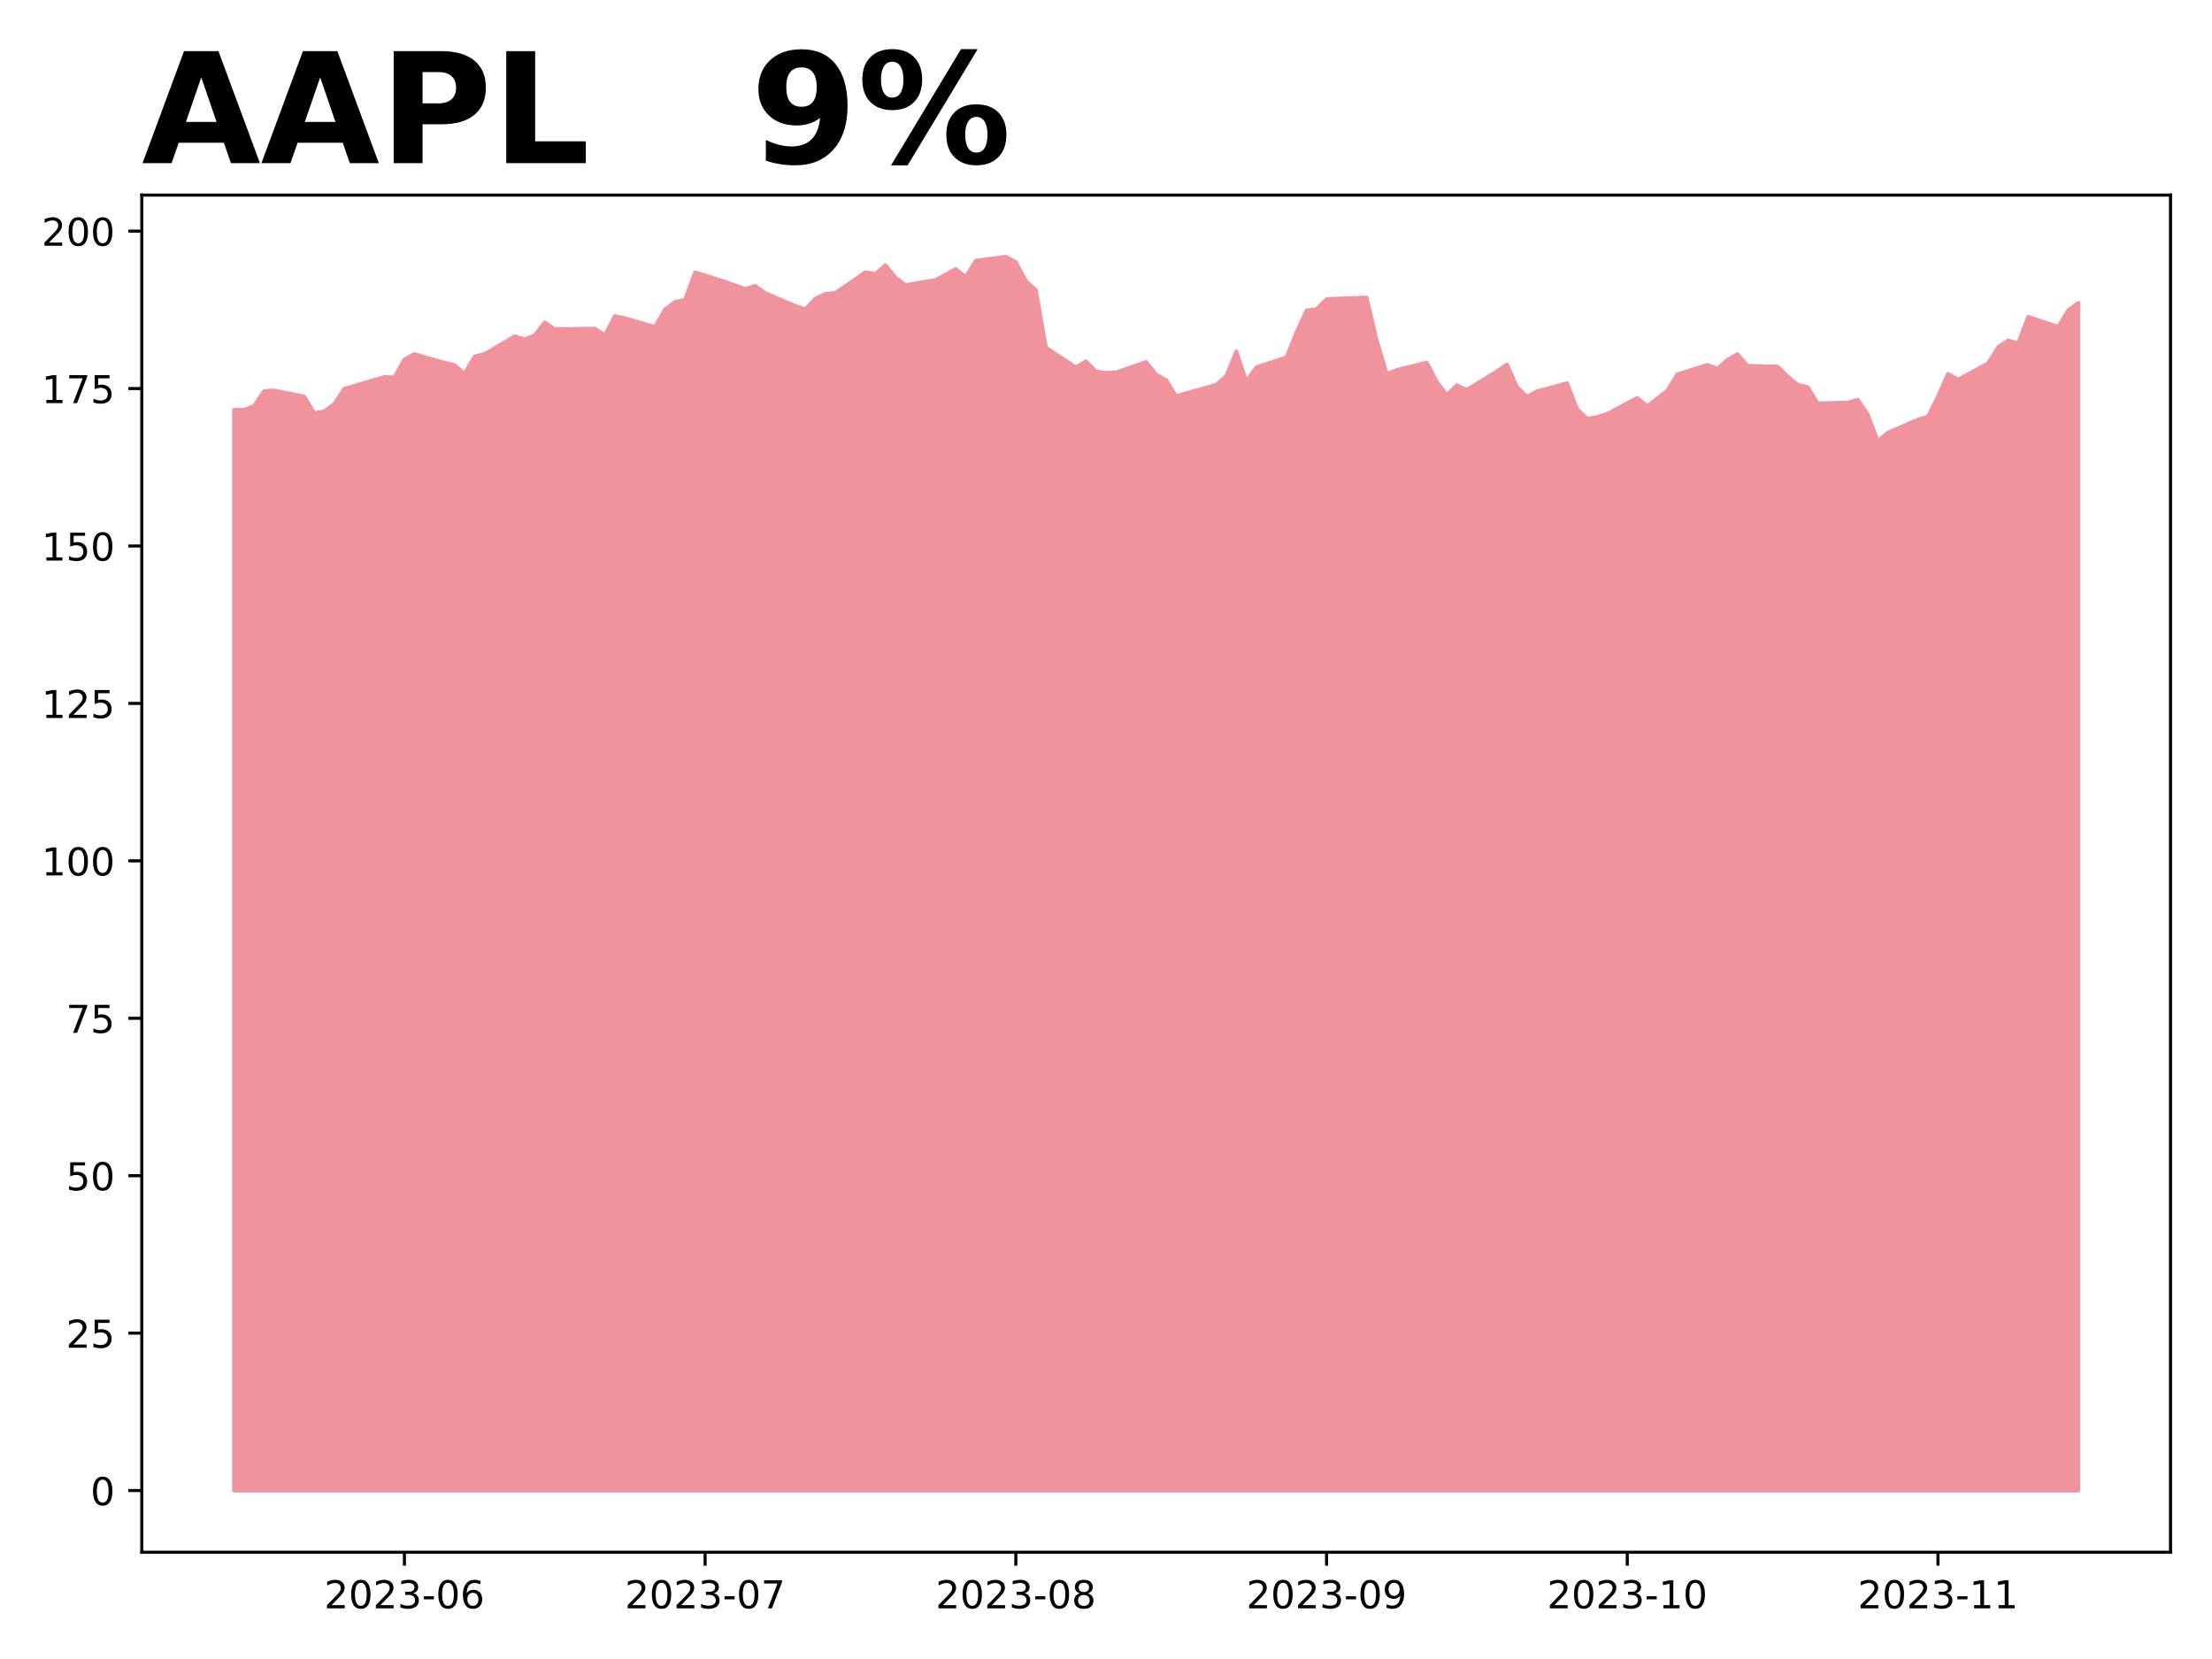
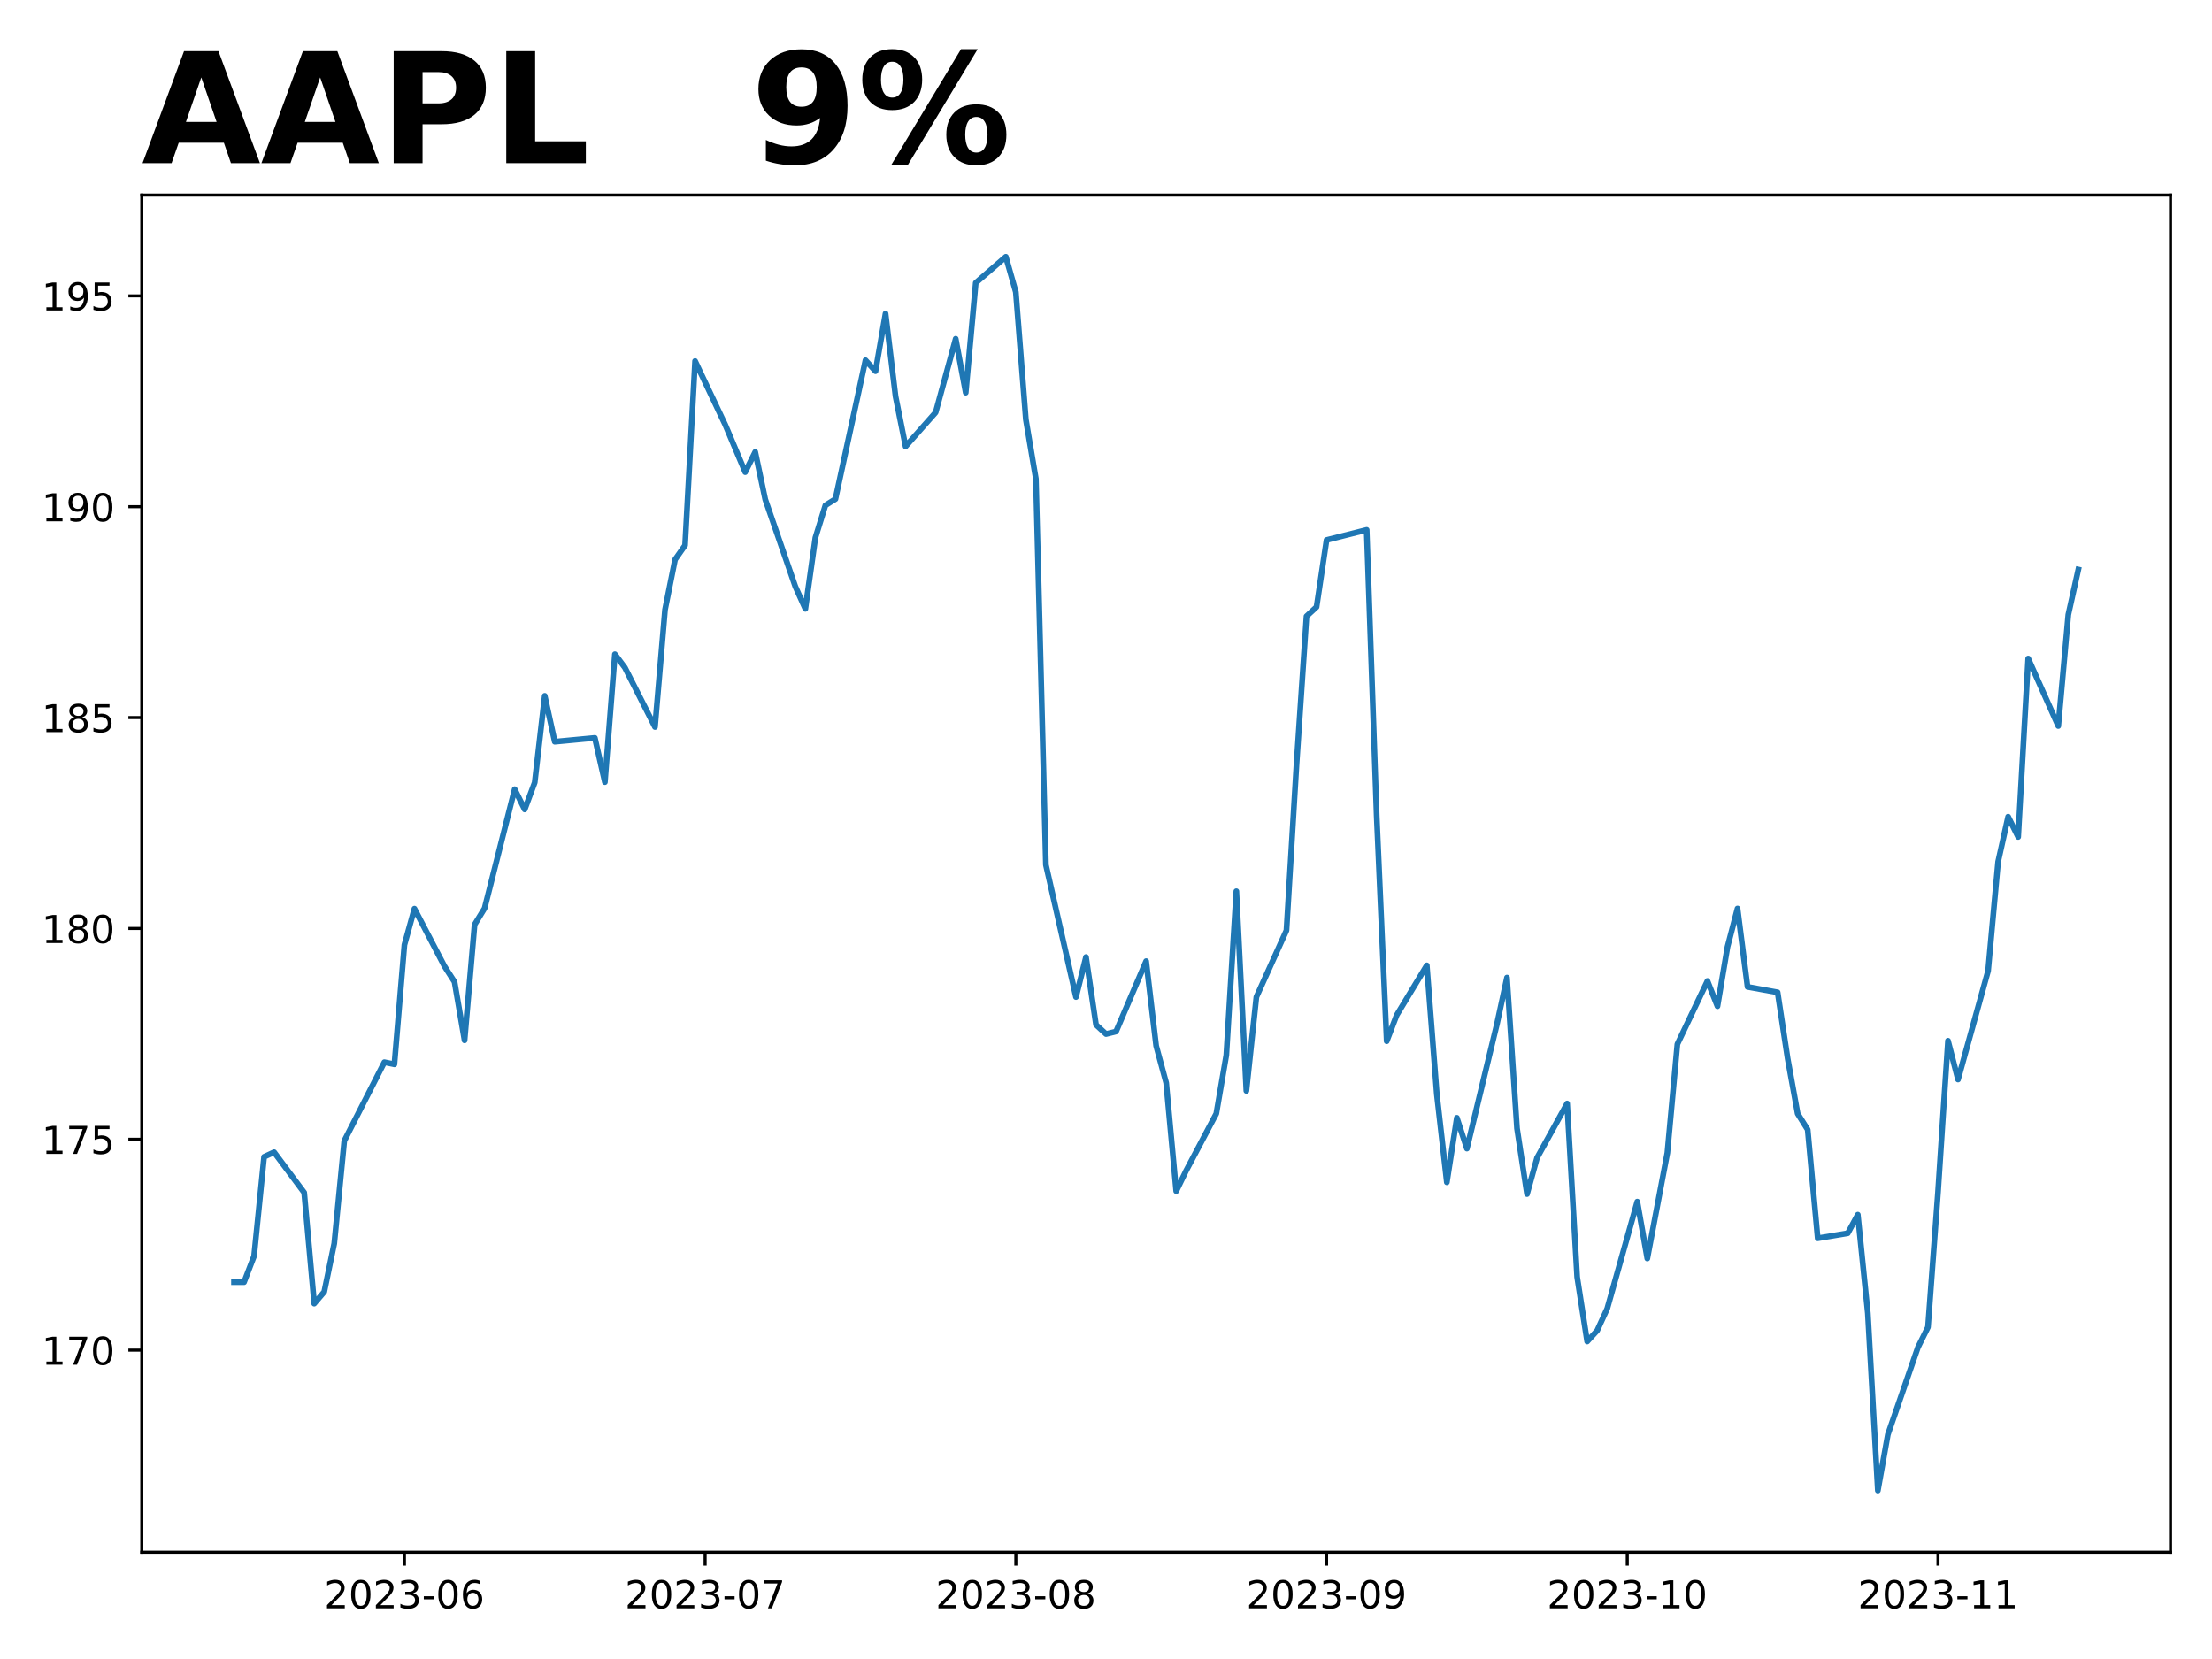
<svg xmlns="http://www.w3.org/2000/svg" xmlns:xlink="http://www.w3.org/1999/xlink" height="432pt" version="1.1" viewBox="0 0 576 432" width="576pt">
  <defs>
    <style type="text/css">
*{stroke-linecap:butt;stroke-linejoin:round;}
  </style>
  </defs>
  <g id="figure_1">
    <g id="patch_1">
      <path d="M 0 432  L 576 432  L 576 0  L 0 0  z " style="fill:#ffffff;" />
    </g>
    <g id="axes_1">
      <g id="patch_2">
        <path d="M 36.925 404.2  L 565.2 404.2  L 565.2 50.8  L 36.925 50.8  z " style="fill:#ffffff;" />
      </g>
-       <g id="PolyCollection_1">
-         <defs>
-           <path d="M 60.938 -43.864  L 60.938 -325.266  L 63.548 -325.266  L 66.158 -326.279  L 68.768 -330.139  L 71.378 -330.319  L 79.208 -328.749  L 81.818 -324.431  L 84.428 -324.889  L 87.038 -326.77  L 89.648 -330.76  L 100.088 -333.819  L 102.698 -333.737  L 105.308 -338.381  L 107.918 -339.788  L 115.749 -337.547  L 118.359 -336.942  L 120.969 -334.669  L 123.579 -339.166  L 126.189 -339.804  L 134.019 -344.432  L 136.629 -343.647  L 139.239 -344.694  L 141.849 -348.063  L 144.459 -346.28  L 154.899 -346.427  L 157.51 -344.71  L 160.12 -349.682  L 162.73 -349.159  L 170.56 -346.853  L 173.17 -351.415  L 175.78 -353.362  L 178.39 -353.918  L 181 -361.081  L 188.83 -358.611  L 194.05 -356.763  L 196.66 -357.548  L 199.27 -355.7  L 207.101 -352.315  L 209.711 -351.448  L 212.321 -354.212  L 214.931 -355.471  L 217.541 -355.717  L 225.371 -361.113  L 227.981 -360.688  L 230.591 -362.929  L 233.201 -359.707  L 235.811 -357.761  L 243.641 -359.085  L 246.251 -360.508  L 248.861 -361.947  L 251.471 -359.854  L 254.082 -364.122  L 261.912 -365.136  L 264.522 -363.763  L 267.132 -358.807  L 269.742 -356.501  L 272.352 -341.489  L 280.182 -336.353  L 282.792 -337.907  L 285.402 -335.274  L 288.012 -334.914  L 290.622 -335.013  L 298.452 -337.747  L 301.062 -334.456  L 303.673 -333.015  L 306.283 -328.806  L 308.893 -329.608  L 316.723 -331.819  L 319.333 -334.096  L 321.943 -340.466  L 324.553 -332.704  L 327.163 -336.355  L 334.993 -338.943  L 337.603 -345.379  L 340.213 -351.159  L 342.823 -351.52  L 345.433 -354.123  L 355.874 -354.516  L 358.484 -343.397  L 361.094 -334.636  L 363.704 -335.651  L 371.534 -337.584  L 374.144 -332.573  L 376.754 -329.15  L 379.364 -331.656  L 381.974 -330.46  L 389.804 -335.307  L 392.414 -337.109  L 395.024 -331.246  L 397.635 -328.691  L 400.245 -330.1  L 408.075 -332.212  L 410.685 -325.465  L 413.295 -322.96  L 415.905 -323.386  L 418.515 -324.237  L 426.345 -328.397  L 428.955 -326.186  L 431.565 -328.249  L 434.175 -330.296  L 436.785 -334.521  L 444.615 -336.978  L 447.226 -335.995  L 449.836 -338.304  L 452.446 -339.794  L 455.056 -336.748  L 462.886 -336.536  L 465.496 -333.965  L 468.106 -331.819  L 470.716 -331.197  L 473.326 -326.972  L 481.156 -327.168  L 483.766 -327.889  L 486.376 -324.057  L 488.986 -317.163  L 491.596 -319.341  L 499.427 -322.731  L 502.037 -323.517  L 504.647 -328.757  L 507.257 -334.652  L 509.867 -333.146  L 517.697 -337.371  L 520.307 -341.612  L 522.917 -343.364  L 525.527 -342.578  L 528.137 -349.514  L 535.967 -346.891  L 538.577 -351.22  L 541.188 -353.155  L 541.188 -43.864  L 541.188 -43.864  L 538.577 -43.864  L 535.967 -43.864  L 528.137 -43.864  L 525.527 -43.864  L 522.917 -43.864  L 520.307 -43.864  L 517.697 -43.864  L 509.867 -43.864  L 507.257 -43.864  L 504.647 -43.864  L 502.037 -43.864  L 499.427 -43.864  L 491.596 -43.864  L 488.986 -43.864  L 486.376 -43.864  L 483.766 -43.864  L 481.156 -43.864  L 473.326 -43.864  L 470.716 -43.864  L 468.106 -43.864  L 465.496 -43.864  L 462.886 -43.864  L 455.056 -43.864  L 452.446 -43.864  L 449.836 -43.864  L 447.226 -43.864  L 444.615 -43.864  L 436.785 -43.864  L 434.175 -43.864  L 431.565 -43.864  L 428.955 -43.864  L 426.345 -43.864  L 418.515 -43.864  L 415.905 -43.864  L 413.295 -43.864  L 410.685 -43.864  L 408.075 -43.864  L 400.245 -43.864  L 397.635 -43.864  L 395.024 -43.864  L 392.414 -43.864  L 389.804 -43.864  L 381.974 -43.864  L 379.364 -43.864  L 376.754 -43.864  L 374.144 -43.864  L 371.534 -43.864  L 363.704 -43.864  L 361.094 -43.864  L 358.484 -43.864  L 355.874 -43.864  L 345.433 -43.864  L 342.823 -43.864  L 340.213 -43.864  L 337.603 -43.864  L 334.993 -43.864  L 327.163 -43.864  L 324.553 -43.864  L 321.943 -43.864  L 319.333 -43.864  L 316.723 -43.864  L 308.893 -43.864  L 306.283 -43.864  L 303.673 -43.864  L 301.062 -43.864  L 298.452 -43.864  L 290.622 -43.864  L 288.012 -43.864  L 285.402 -43.864  L 282.792 -43.864  L 280.182 -43.864  L 272.352 -43.864  L 269.742 -43.864  L 267.132 -43.864  L 264.522 -43.864  L 261.912 -43.864  L 254.082 -43.864  L 251.471 -43.864  L 248.861 -43.864  L 246.251 -43.864  L 243.641 -43.864  L 235.811 -43.864  L 233.201 -43.864  L 230.591 -43.864  L 227.981 -43.864  L 225.371 -43.864  L 217.541 -43.864  L 214.931 -43.864  L 212.321 -43.864  L 209.711 -43.864  L 207.101 -43.864  L 199.27 -43.864  L 196.66 -43.864  L 194.05 -43.864  L 188.83 -43.864  L 181 -43.864  L 178.39 -43.864  L 175.78 -43.864  L 173.17 -43.864  L 170.56 -43.864  L 162.73 -43.864  L 160.12 -43.864  L 157.51 -43.864  L 154.899 -43.864  L 144.459 -43.864  L 141.849 -43.864  L 139.239 -43.864  L 136.629 -43.864  L 134.019 -43.864  L 126.189 -43.864  L 123.579 -43.864  L 120.969 -43.864  L 118.359 -43.864  L 115.749 -43.864  L 107.918 -43.864  L 105.308 -43.864  L 102.698 -43.864  L 100.088 -43.864  L 89.648 -43.864  L 87.038 -43.864  L 84.428 -43.864  L 81.818 -43.864  L 79.208 -43.864  L 71.378 -43.864  L 68.768 -43.864  L 66.158 -43.864  L 63.548 -43.864  L 60.938 -43.864  z " id="m7ba193146a" style="stroke:#f0939d;" />
-         </defs>
-         <g clip-path="url(#p7fa92f5ff0)">
-           <use style="fill:#f0939d;stroke:#f0939d;" x="0" xlink:href="#m7ba193146a" y="432" />
-         </g>
-       </g>
      <g id="matplotlib.axis_1">
        <g id="xtick_1">
          <g id="line2d_1">
            <defs>
-               <path d="M 0 0  L 0 3.5  " id="mcad4a34be4" style="stroke:#000000;stroke-width:0.8;" />
-             </defs>
-             <g>
-               <use style="stroke:#000000;stroke-width:0.8;" x="105.308" xlink:href="#mcad4a34be4" y="404.2" />
+               <path d="M 0 0  L 0 3.5  " id="m818cf6bbc4" style="stroke:#000000;stroke-width:0.8;" />
+             </defs>
+             <g>
+               <use style="stroke:#000000;stroke-width:0.8;" x="105.308" xlink:href="#m818cf6bbc4" y="404.2" />
            </g>
          </g>
          <g id="text_1">
            <defs>
              <path d="M 19.188 8.297  L 53.609 8.297  L 53.609 0  L 7.328 0  L 7.328 8.297  Q 12.938 14.109 22.625 23.891  Q 32.328 33.688 34.812 36.531  Q 39.547 41.844 41.422 45.531  Q 43.312 49.219 43.312 52.781  Q 43.312 58.594 39.234 62.25  Q 35.156 65.922 28.609 65.922  Q 23.969 65.922 18.812 64.312  Q 13.672 62.703 7.812 59.422  L 7.812 69.391  Q 13.766 71.781 18.938 73  Q 24.125 74.219 28.422 74.219  Q 39.75 74.219 46.484 68.547  Q 53.219 62.891 53.219 53.422  Q 53.219 48.922 51.531 44.891  Q 49.859 40.875 45.406 35.406  Q 44.188 33.984 37.641 27.219  Q 31.109 20.453 19.188 8.297  z " id="DejaVuSans-50" />
              <path d="M 31.781 66.406  Q 24.172 66.406 20.328 58.906  Q 16.5 51.422 16.5 36.375  Q 16.5 21.391 20.328 13.891  Q 24.172 6.391 31.781 6.391  Q 39.453 6.391 43.281 13.891  Q 47.125 21.391 47.125 36.375  Q 47.125 51.422 43.281 58.906  Q 39.453 66.406 31.781 66.406  z M 31.781 74.219  Q 44.047 74.219 50.516 64.516  Q 56.984 54.828 56.984 36.375  Q 56.984 17.969 50.516 8.266  Q 44.047 -1.422 31.781 -1.422  Q 19.531 -1.422 13.062 8.266  Q 6.594 17.969 6.594 36.375  Q 6.594 54.828 13.062 64.516  Q 19.531 74.219 31.781 74.219  z " id="DejaVuSans-48" />
              <path d="M 40.578 39.312  Q 47.656 37.797 51.625 33  Q 55.609 28.219 55.609 21.188  Q 55.609 10.406 48.188 4.484  Q 40.766 -1.422 27.094 -1.422  Q 22.516 -1.422 17.656 -0.516  Q 12.797 0.391 7.625 2.203  L 7.625 11.719  Q 11.719 9.328 16.594 8.109  Q 21.484 6.891 26.812 6.891  Q 36.078 6.891 40.938 10.547  Q 45.797 14.203 45.797 21.188  Q 45.797 27.641 41.281 31.266  Q 36.766 34.906 28.719 34.906  L 20.219 34.906  L 20.219 43.016  L 29.109 43.016  Q 36.375 43.016 40.234 45.922  Q 44.094 48.828 44.094 54.297  Q 44.094 59.906 40.109 62.906  Q 36.141 65.922 28.719 65.922  Q 24.656 65.922 20.016 65.031  Q 15.375 64.156 9.812 62.312  L 9.812 71.094  Q 15.438 72.656 20.344 73.438  Q 25.25 74.219 29.594 74.219  Q 40.828 74.219 47.359 69.109  Q 53.906 64.016 53.906 55.328  Q 53.906 49.266 50.438 45.094  Q 46.969 40.922 40.578 39.312  z " id="DejaVuSans-51" />
              <path d="M 4.891 31.391  L 31.203 31.391  L 31.203 23.391  L 4.891 23.391  z " id="DejaVuSans-45" />
              <path d="M 33.016 40.375  Q 26.375 40.375 22.484 35.828  Q 18.609 31.297 18.609 23.391  Q 18.609 15.531 22.484 10.953  Q 26.375 6.391 33.016 6.391  Q 39.656 6.391 43.531 10.953  Q 47.406 15.531 47.406 23.391  Q 47.406 31.297 43.531 35.828  Q 39.656 40.375 33.016 40.375  z M 52.594 71.297  L 52.594 62.312  Q 48.875 64.062 45.094 64.984  Q 41.312 65.922 37.594 65.922  Q 27.828 65.922 22.672 59.328  Q 17.531 52.734 16.797 39.406  Q 19.672 43.656 24.016 45.922  Q 28.375 48.188 33.594 48.188  Q 44.578 48.188 50.953 41.516  Q 57.328 34.859 57.328 23.391  Q 57.328 12.156 50.688 5.359  Q 44.047 -1.422 33.016 -1.422  Q 20.359 -1.422 13.672 8.266  Q 6.984 17.969 6.984 36.375  Q 6.984 53.656 15.188 63.938  Q 23.391 74.219 37.203 74.219  Q 40.922 74.219 44.703 73.484  Q 48.484 72.75 52.594 71.297  z " id="DejaVuSans-54" />
            </defs>
            <g transform="translate(84.41702 418.7984)scale(0.1 -0.1)">
              <use xlink:href="#DejaVuSans-50" />
              <use x="63.623" xlink:href="#DejaVuSans-48" />
              <use x="127.246" xlink:href="#DejaVuSans-50" />
              <use x="190.869" xlink:href="#DejaVuSans-51" />
              <use x="254.492" xlink:href="#DejaVuSans-45" />
              <use x="290.576" xlink:href="#DejaVuSans-48" />
              <use x="354.199" xlink:href="#DejaVuSans-54" />
            </g>
          </g>
        </g>
        <g id="xtick_2">
          <g id="line2d_2">
            <g>
-               <use style="stroke:#000000;stroke-width:0.8;" x="183.61" xlink:href="#mcad4a34be4" y="404.2" />
+               <use style="stroke:#000000;stroke-width:0.8;" x="183.61" xlink:href="#m818cf6bbc4" y="404.2" />
            </g>
          </g>
          <g id="text_2">
            <defs>
              <path d="M 8.203 72.906  L 55.078 72.906  L 55.078 68.703  L 28.609 0  L 18.312 0  L 43.219 64.594  L 8.203 64.594  z " id="DejaVuSans-55" />
            </defs>
            <g transform="translate(162.7186 418.7984)scale(0.1 -0.1)">
              <use xlink:href="#DejaVuSans-50" />
              <use x="63.623" xlink:href="#DejaVuSans-48" />
              <use x="127.246" xlink:href="#DejaVuSans-50" />
              <use x="190.869" xlink:href="#DejaVuSans-51" />
              <use x="254.492" xlink:href="#DejaVuSans-45" />
              <use x="290.576" xlink:href="#DejaVuSans-48" />
              <use x="354.199" xlink:href="#DejaVuSans-55" />
            </g>
          </g>
        </g>
        <g id="xtick_3">
          <g id="line2d_3">
            <g>
-               <use style="stroke:#000000;stroke-width:0.8;" x="264.522" xlink:href="#mcad4a34be4" y="404.2" />
+               <use style="stroke:#000000;stroke-width:0.8;" x="264.522" xlink:href="#m818cf6bbc4" y="404.2" />
            </g>
          </g>
          <g id="text_3">
            <defs>
              <path d="M 31.781 34.625  Q 24.75 34.625 20.719 30.859  Q 16.703 27.094 16.703 20.516  Q 16.703 13.922 20.719 10.156  Q 24.75 6.391 31.781 6.391  Q 38.812 6.391 42.859 10.172  Q 46.922 13.969 46.922 20.516  Q 46.922 27.094 42.891 30.859  Q 38.875 34.625 31.781 34.625  z M 21.922 38.812  Q 15.578 40.375 12.031 44.719  Q 8.5 49.078 8.5 55.328  Q 8.5 64.062 14.719 69.141  Q 20.953 74.219 31.781 74.219  Q 42.672 74.219 48.875 69.141  Q 55.078 64.062 55.078 55.328  Q 55.078 49.078 51.531 44.719  Q 48 40.375 41.703 38.812  Q 48.828 37.156 52.797 32.312  Q 56.781 27.484 56.781 20.516  Q 56.781 9.906 50.312 4.234  Q 43.844 -1.422 31.781 -1.422  Q 19.734 -1.422 13.25 4.234  Q 6.781 9.906 6.781 20.516  Q 6.781 27.484 10.781 32.312  Q 14.797 37.156 21.922 38.812  z M 18.312 54.391  Q 18.312 48.734 21.844 45.562  Q 25.391 42.391 31.781 42.391  Q 38.141 42.391 41.719 45.562  Q 45.312 48.734 45.312 54.391  Q 45.312 60.062 41.719 63.234  Q 38.141 66.406 31.781 66.406  Q 25.391 66.406 21.844 63.234  Q 18.312 60.062 18.312 54.391  z " id="DejaVuSans-56" />
            </defs>
            <g transform="translate(243.6303 418.7984)scale(0.1 -0.1)">
              <use xlink:href="#DejaVuSans-50" />
              <use x="63.623" xlink:href="#DejaVuSans-48" />
              <use x="127.246" xlink:href="#DejaVuSans-50" />
              <use x="190.869" xlink:href="#DejaVuSans-51" />
              <use x="254.492" xlink:href="#DejaVuSans-45" />
              <use x="290.576" xlink:href="#DejaVuSans-48" />
              <use x="354.199" xlink:href="#DejaVuSans-56" />
            </g>
          </g>
        </g>
        <g id="xtick_4">
          <g id="line2d_4">
            <g>
-               <use style="stroke:#000000;stroke-width:0.8;" x="345.433" xlink:href="#mcad4a34be4" y="404.2" />
+               <use style="stroke:#000000;stroke-width:0.8;" x="345.433" xlink:href="#m818cf6bbc4" y="404.2" />
            </g>
          </g>
          <g id="text_4">
            <defs>
              <path d="M 10.984 1.516  L 10.984 10.5  Q 14.703 8.734 18.5 7.812  Q 22.312 6.891 25.984 6.891  Q 35.75 6.891 40.891 13.453  Q 46.047 20.016 46.781 33.406  Q 43.953 29.203 39.594 26.953  Q 35.25 24.703 29.984 24.703  Q 19.047 24.703 12.672 31.312  Q 6.297 37.938 6.297 49.422  Q 6.297 60.641 12.938 67.422  Q 19.578 74.219 30.609 74.219  Q 43.266 74.219 49.922 64.516  Q 56.594 54.828 56.594 36.375  Q 56.594 19.141 48.406 8.859  Q 40.234 -1.422 26.422 -1.422  Q 22.703 -1.422 18.891 -0.688  Q 15.094 0.047 10.984 1.516  z M 30.609 32.422  Q 37.25 32.422 41.125 36.953  Q 45.016 41.5 45.016 49.422  Q 45.016 57.281 41.125 61.844  Q 37.25 66.406 30.609 66.406  Q 23.969 66.406 20.094 61.844  Q 16.219 57.281 16.219 49.422  Q 16.219 41.5 20.094 36.953  Q 23.969 32.422 30.609 32.422  z " id="DejaVuSans-57" />
            </defs>
            <g transform="translate(324.542 418.7984)scale(0.1 -0.1)">
              <use xlink:href="#DejaVuSans-50" />
              <use x="63.623" xlink:href="#DejaVuSans-48" />
              <use x="127.246" xlink:href="#DejaVuSans-50" />
              <use x="190.869" xlink:href="#DejaVuSans-51" />
              <use x="254.492" xlink:href="#DejaVuSans-45" />
              <use x="290.576" xlink:href="#DejaVuSans-48" />
              <use x="354.199" xlink:href="#DejaVuSans-57" />
            </g>
          </g>
        </g>
        <g id="xtick_5">
          <g id="line2d_5">
            <g>
-               <use style="stroke:#000000;stroke-width:0.8;" x="423.735" xlink:href="#mcad4a34be4" y="404.2" />
+               <use style="stroke:#000000;stroke-width:0.8;" x="423.735" xlink:href="#m818cf6bbc4" y="404.2" />
            </g>
          </g>
          <g id="text_5">
            <defs>
              <path d="M 12.406 8.297  L 28.516 8.297  L 28.516 63.922  L 10.984 60.406  L 10.984 69.391  L 28.422 72.906  L 38.281 72.906  L 38.281 8.297  L 54.391 8.297  L 54.391 0  L 12.406 0  z " id="DejaVuSans-49" />
            </defs>
            <g transform="translate(402.8436 418.7984)scale(0.1 -0.1)">
              <use xlink:href="#DejaVuSans-50" />
              <use x="63.623" xlink:href="#DejaVuSans-48" />
              <use x="127.246" xlink:href="#DejaVuSans-50" />
              <use x="190.869" xlink:href="#DejaVuSans-51" />
              <use x="254.492" xlink:href="#DejaVuSans-45" />
              <use x="290.576" xlink:href="#DejaVuSans-49" />
              <use x="354.199" xlink:href="#DejaVuSans-48" />
            </g>
          </g>
        </g>
        <g id="xtick_6">
          <g id="line2d_6">
            <g>
-               <use style="stroke:#000000;stroke-width:0.8;" x="504.647" xlink:href="#mcad4a34be4" y="404.2" />
+               <use style="stroke:#000000;stroke-width:0.8;" x="504.647" xlink:href="#m818cf6bbc4" y="404.2" />
            </g>
          </g>
          <g id="text_6">
            <g transform="translate(483.7553 418.7984)scale(0.1 -0.1)">
              <use xlink:href="#DejaVuSans-50" />
              <use x="63.623" xlink:href="#DejaVuSans-48" />
              <use x="127.246" xlink:href="#DejaVuSans-50" />
              <use x="190.869" xlink:href="#DejaVuSans-51" />
              <use x="254.492" xlink:href="#DejaVuSans-45" />
              <use x="290.576" xlink:href="#DejaVuSans-49" />
              <use x="354.199" xlink:href="#DejaVuSans-49" />
            </g>
          </g>
        </g>
      </g>
      <g id="matplotlib.axis_2">
        <g id="ytick_1">
          <g id="line2d_7">
            <defs>
-               <path d="M 0 0  L -3.5 0  " id="m1a1653039e" style="stroke:#000000;stroke-width:0.8;" />
-             </defs>
-             <g>
-               <use style="stroke:#000000;stroke-width:0.8;" x="36.925" xlink:href="#m1a1653039e" y="388.136" />
+               <path d="M 0 0  L -3.5 0  " id="m4ff614072b" style="stroke:#000000;stroke-width:0.8;" />
+             </defs>
+             <g>
+               <use style="stroke:#000000;stroke-width:0.8;" x="36.925" xlink:href="#m4ff614072b" y="351.574" />
            </g>
          </g>
          <g id="text_7">
-             <g transform="translate(23.5625 391.9356)scale(0.1 -0.1)">
-               <use xlink:href="#DejaVuSans-48" />
+             <g transform="translate(10.8375 355.3728)scale(0.1 -0.1)">
+               <use xlink:href="#DejaVuSans-49" />
+               <use x="63.623" xlink:href="#DejaVuSans-55" />
+               <use x="127.246" xlink:href="#DejaVuSans-48" />
            </g>
          </g>
        </g>
        <g id="ytick_2">
          <g id="line2d_8">
            <g>
-               <use style="stroke:#000000;stroke-width:0.8;" x="36.925" xlink:href="#m1a1653039e" y="347.142" />
+               <use style="stroke:#000000;stroke-width:0.8;" x="36.925" xlink:href="#m4ff614072b" y="296.667" />
            </g>
          </g>
          <g id="text_8">
            <defs>
              <path d="M 10.797 72.906  L 49.516 72.906  L 49.516 64.594  L 19.828 64.594  L 19.828 46.734  Q 21.969 47.469 24.109 47.828  Q 26.266 48.188 28.422 48.188  Q 40.625 48.188 47.75 41.5  Q 54.891 34.812 54.891 23.391  Q 54.891 11.625 47.562 5.094  Q 40.234 -1.422 26.906 -1.422  Q 22.312 -1.422 17.547 -0.641  Q 12.797 0.141 7.719 1.703  L 7.719 11.625  Q 12.109 9.234 16.797 8.062  Q 21.484 6.891 26.703 6.891  Q 35.156 6.891 40.078 11.328  Q 45.016 15.766 45.016 23.391  Q 45.016 31 40.078 35.438  Q 35.156 39.891 26.703 39.891  Q 22.75 39.891 18.812 39.016  Q 14.891 38.141 10.797 36.281  z " id="DejaVuSans-53" />
            </defs>
-             <g transform="translate(17.2 350.9416)scale(0.1 -0.1)">
-               <use xlink:href="#DejaVuSans-50" />
-               <use x="63.623" xlink:href="#DejaVuSans-53" />
+             <g transform="translate(10.8375 300.4666)scale(0.1 -0.1)">
+               <use xlink:href="#DejaVuSans-49" />
+               <use x="63.623" xlink:href="#DejaVuSans-55" />
+               <use x="127.246" xlink:href="#DejaVuSans-53" />
            </g>
          </g>
        </g>
        <g id="ytick_3">
          <g id="line2d_9">
            <g>
-               <use style="stroke:#000000;stroke-width:0.8;" x="36.925" xlink:href="#m1a1653039e" y="306.148" />
+               <use style="stroke:#000000;stroke-width:0.8;" x="36.925" xlink:href="#m4ff614072b" y="241.761" />
            </g>
          </g>
          <g id="text_9">
-             <g transform="translate(17.2 309.9477)scale(0.1 -0.1)">
-               <use xlink:href="#DejaVuSans-53" />
-               <use x="63.623" xlink:href="#DejaVuSans-48" />
+             <g transform="translate(10.8375 245.5604)scale(0.1 -0.1)">
+               <use xlink:href="#DejaVuSans-49" />
+               <use x="63.623" xlink:href="#DejaVuSans-56" />
+               <use x="127.246" xlink:href="#DejaVuSans-48" />
            </g>
          </g>
        </g>
        <g id="ytick_4">
          <g id="line2d_10">
            <g>
-               <use style="stroke:#000000;stroke-width:0.8;" x="36.925" xlink:href="#m1a1653039e" y="265.155" />
+               <use style="stroke:#000000;stroke-width:0.8;" x="36.925" xlink:href="#m4ff614072b" y="186.855" />
            </g>
          </g>
          <g id="text_10">
-             <g transform="translate(17.2 268.9538)scale(0.1 -0.1)">
-               <use xlink:href="#DejaVuSans-55" />
-               <use x="63.623" xlink:href="#DejaVuSans-53" />
+             <g transform="translate(10.8375 190.6543)scale(0.1 -0.1)">
+               <use xlink:href="#DejaVuSans-49" />
+               <use x="63.623" xlink:href="#DejaVuSans-56" />
+               <use x="127.246" xlink:href="#DejaVuSans-53" />
            </g>
          </g>
        </g>
        <g id="ytick_5">
          <g id="line2d_11">
            <g>
-               <use style="stroke:#000000;stroke-width:0.8;" x="36.925" xlink:href="#m1a1653039e" y="224.161" />
+               <use style="stroke:#000000;stroke-width:0.8;" x="36.925" xlink:href="#m4ff614072b" y="131.949" />
            </g>
          </g>
          <g id="text_11">
-             <g transform="translate(10.8375 227.9598)scale(0.1 -0.1)">
-               <use xlink:href="#DejaVuSans-49" />
-               <use x="63.623" xlink:href="#DejaVuSans-48" />
+             <g transform="translate(10.8375 135.7481)scale(0.1 -0.1)">
+               <use xlink:href="#DejaVuSans-49" />
+               <use x="63.623" xlink:href="#DejaVuSans-57" />
              <use x="127.246" xlink:href="#DejaVuSans-48" />
            </g>
          </g>
        </g>
        <g id="ytick_6">
          <g id="line2d_12">
            <g>
-               <use style="stroke:#000000;stroke-width:0.8;" x="36.925" xlink:href="#m1a1653039e" y="183.167" />
+               <use style="stroke:#000000;stroke-width:0.8;" x="36.925" xlink:href="#m4ff614072b" y="77.043" />
            </g>
          </g>
          <g id="text_12">
-             <g transform="translate(10.8375 186.9659)scale(0.1 -0.1)">
-               <use xlink:href="#DejaVuSans-49" />
-               <use x="63.623" xlink:href="#DejaVuSans-50" />
+             <g transform="translate(10.8375 80.84198)scale(0.1 -0.1)">
+               <use xlink:href="#DejaVuSans-49" />
+               <use x="63.623" xlink:href="#DejaVuSans-57" />
              <use x="127.246" xlink:href="#DejaVuSans-53" />
            </g>
          </g>
        </g>
-         <g id="ytick_7">
-           <g id="line2d_13">
-             <g>
-               <use style="stroke:#000000;stroke-width:0.8;" x="36.925" xlink:href="#m1a1653039e" y="142.173" />
-             </g>
-           </g>
-           <g id="text_13">
-             <g transform="translate(10.8375 145.9719)scale(0.1 -0.1)">
-               <use xlink:href="#DejaVuSans-49" />
-               <use x="63.623" xlink:href="#DejaVuSans-53" />
-               <use x="127.246" xlink:href="#DejaVuSans-48" />
-             </g>
-           </g>
-         </g>
-         <g id="ytick_8">
-           <g id="line2d_14">
-             <g>
-               <use style="stroke:#000000;stroke-width:0.8;" x="36.925" xlink:href="#m1a1653039e" y="101.179" />
-             </g>
-           </g>
-           <g id="text_14">
-             <g transform="translate(10.8375 104.978)scale(0.1 -0.1)">
-               <use xlink:href="#DejaVuSans-49" />
-               <use x="63.623" xlink:href="#DejaVuSans-55" />
-               <use x="127.246" xlink:href="#DejaVuSans-53" />
-             </g>
-           </g>
-         </g>
-         <g id="ytick_9">
-           <g id="line2d_15">
-             <g>
-               <use style="stroke:#000000;stroke-width:0.8;" x="36.925" xlink:href="#m1a1653039e" y="60.185" />
-             </g>
-           </g>
-           <g id="text_15">
-             <g transform="translate(10.8375 63.98405)scale(0.1 -0.1)">
-               <use xlink:href="#DejaVuSans-50" />
-               <use x="63.623" xlink:href="#DejaVuSans-48" />
-               <use x="127.246" xlink:href="#DejaVuSans-48" />
-             </g>
-           </g>
-         </g>
+       </g>
+       <g id="line2d_13">
+         <path clip-path="url(#p219cd4e9e4)" d="M 60.938 333.873  L 63.548 333.873  L 66.158 327.083  L 68.768 301.236  L 71.378 300.031  L 79.208 310.546  L 81.818 339.459  L 84.428 336.392  L 87.038 323.797  L 89.648 297.075  L 100.088 276.594  L 102.698 277.142  L 105.308 246.038  L 107.918 236.62  L 115.749 251.624  L 118.359 255.676  L 120.969 270.899  L 123.579 240.781  L 126.189 236.51  L 134.019 205.516  L 136.629 210.773  L 139.239 203.764  L 141.849 181.202  L 144.459 193.14  L 154.899 192.154  L 157.51 203.654  L 160.12 170.36  L 162.73 173.865  L 170.56 189.307  L 173.17 158.751  L 175.78 145.718  L 178.39 141.994  L 181 94.025  L 188.83 110.562  L 194.05 122.938  L 196.66 117.681  L 199.27 130.057  L 207.101 152.727  L 209.711 158.532  L 212.321 140.023  L 214.931 131.59  L 217.541 129.947  L 225.371 93.806  L 227.981 96.653  L 230.591 81.649  L 233.201 103.224  L 235.811 116.257  L 243.641 107.386  L 248.861 88.22  L 251.471 102.239  L 254.082 73.654  L 261.912 66.864  L 264.522 76.063  L 267.132 109.248  L 269.742 124.69  L 272.352 225.229  L 280.182 259.619  L 282.792 249.214  L 285.402 266.847  L 288.012 269.257  L 290.622 268.599  L 298.452 250.284  L 301.062 272.327  L 303.673 281.978  L 306.283 310.163  L 308.893 304.789  L 316.723 289.984  L 319.333 274.74  L 321.943 232.079  L 324.553 284.062  L 327.163 259.606  L 334.993 242.278  L 337.603 199.179  L 340.213 160.466  L 342.823 158.053  L 345.433 140.616  L 355.874 137.984  L 358.484 212.449  L 361.094 271.121  L 363.704 264.322  L 371.534 251.381  L 374.144 284.939  L 376.754 307.86  L 379.364 291.08  L 381.974 299.086  L 389.804 266.624  L 392.414 254.561  L 395.024 293.822  L 397.635 310.93  L 400.245 301.499  L 408.075 287.352  L 410.685 332.535  L 413.295 349.314  L 415.905 346.463  L 418.515 340.76  L 426.345 312.904  L 428.955 327.709  L 434.175 300.183  L 436.785 271.888  L 444.615 255.438  L 447.226 262.018  L 449.836 246.555  L 452.446 236.575  L 455.056 256.974  L 462.886 258.399  L 465.496 275.617  L 468.106 289.984  L 470.716 294.151  L 473.326 322.445  L 481.156 321.129  L 483.766 316.304  L 486.376 341.966  L 488.986 388.136  L 491.596 373.551  L 499.427 350.85  L 502.037 345.585  L 504.647 310.492  L 507.257 271.011  L 509.867 281.101  L 517.697 252.806  L 520.307 224.402  L 522.917 212.668  L 525.527 217.932  L 528.137 171.481  L 535.967 189.051  L 538.577 160.061  L 541.188 148.311  L 541.188 148.311  " style="fill:none;stroke:#1f77b4;stroke-linecap:square;stroke-width:1.5;" />
      </g>
      <g id="patch_3">
        <path d="M 36.925 404.2  L 36.925 50.8  " style="fill:none;stroke:#000000;stroke-linecap:square;stroke-linejoin:miter;stroke-width:0.8;" />
      </g>
      <g id="patch_4">
        <path d="M 565.2 404.2  L 565.2 50.8  " style="fill:none;stroke:#000000;stroke-linecap:square;stroke-linejoin:miter;stroke-width:0.8;" />
      </g>
      <g id="patch_5">
        <path d="M 36.925 404.2  L 565.2 404.2  " style="fill:none;stroke:#000000;stroke-linecap:square;stroke-linejoin:miter;stroke-width:0.8;" />
      </g>
      <g id="patch_6">
        <path d="M 36.925 50.8  L 565.2 50.8  " style="fill:none;stroke:#000000;stroke-linecap:square;stroke-linejoin:miter;stroke-width:0.8;" />
      </g>
-       <g id="text_16">
+       <g id="text_13">
        <defs>
          <path d="M 53.422 13.281  L 24.031 13.281  L 19.391 0  L 0.484 0  L 27.484 72.906  L 49.906 72.906  L 76.906 0  L 58.016 0  z M 28.719 26.812  L 48.688 26.812  L 38.719 55.812  z " id="DejaVuSans-Bold-65" />
          <path d="M 9.188 72.906  L 40.375 72.906  Q 54.297 72.906 61.734 66.719  Q 69.188 60.547 69.188 49.125  Q 69.188 37.641 61.734 31.469  Q 54.297 25.297 40.375 25.297  L 27.984 25.297  L 27.984 0  L 9.188 0  z M 27.984 59.281  L 27.984 38.922  L 38.375 38.922  Q 43.844 38.922 46.828 41.578  Q 49.812 44.234 49.812 49.125  Q 49.812 54 46.828 56.641  Q 43.844 59.281 38.375 59.281  z " id="DejaVuSans-Bold-80" />
          <path d="M 9.188 72.906  L 27.984 72.906  L 27.984 14.203  L 60.984 14.203  L 60.984 0  L 9.188 0  z " id="DejaVuSans-Bold-76" />
          <path id="DejaVuSans-Bold-32" />
          <path d="M 10.016 1.609  L 10.016 15.094  Q 14.5 12.984 18.594 11.938  Q 22.703 10.891 26.703 10.891  Q 35.109 10.891 39.797 15.547  Q 44.484 20.219 45.312 29.391  Q 42 26.953 38.234 25.734  Q 34.469 24.516 30.078 24.516  Q 18.891 24.516 12.031 31.031  Q 5.172 37.547 5.172 48.188  Q 5.172 59.969 12.812 67.047  Q 20.453 74.125 33.297 74.125  Q 47.562 74.125 55.375 64.5  Q 63.188 54.891 63.188 37.312  Q 63.188 19.234 54.047 8.906  Q 44.922 -1.422 29 -1.422  Q 23.875 -1.422 19.188 -0.656  Q 14.5 0.094 10.016 1.609  z M 33.203 36.719  Q 38.141 36.719 40.625 39.906  Q 43.109 43.109 43.109 49.516  Q 43.109 55.859 40.625 59.078  Q 38.141 62.312 33.203 62.312  Q 28.266 62.312 25.781 59.078  Q 23.297 55.859 23.297 49.516  Q 23.297 43.109 25.781 39.906  Q 28.266 36.719 33.203 36.719  z " id="DejaVuSans-Bold-57" />
          <path d="M 77.484 30.078  Q 74.031 30.078 72.125 27.078  Q 70.219 24.078 70.219 18.5  Q 70.219 12.891 72.094 9.891  Q 73.969 6.891 77.484 6.891  Q 81 6.891 82.859 9.891  Q 84.719 12.891 84.719 18.5  Q 84.719 24.078 82.828 27.078  Q 80.953 30.078 77.484 30.078  z M 77.484 38.281  Q 86.578 38.281 91.797 33  Q 97.016 27.734 97.016 18.5  Q 97.016 9.281 91.797 3.922  Q 86.578 -1.422 77.484 -1.422  Q 68.406 -1.422 63.156 3.922  Q 57.906 9.281 57.906 18.5  Q 57.906 27.688 63.156 32.984  Q 68.406 38.281 77.484 38.281  z M 32.719 -1.422  L 21.922 -1.422  L 67.484 74.219  L 78.328 74.219  z M 22.703 74.219  Q 31.781 74.219 36.984 68.922  Q 42.188 63.625 42.188 54.391  Q 42.188 45.172 36.984 39.844  Q 31.781 34.516 22.703 34.516  Q 13.625 34.516 8.422 39.844  Q 3.219 45.172 3.219 54.391  Q 3.219 63.625 8.422 68.922  Q 13.625 74.219 22.703 74.219  z M 22.703 66.016  Q 19.188 66.016 17.281 62.984  Q 15.375 59.969 15.375 54.391  Q 15.375 48.781 17.281 45.719  Q 19.188 42.672 22.703 42.672  Q 26.219 42.672 28.094 45.719  Q 29.984 48.781 29.984 54.391  Q 29.984 59.969 28.078 62.984  Q 26.172 66.016 22.703 66.016  z " id="DejaVuSans-Bold-37" />
        </defs>
        <g transform="translate(36.925 42.48125)scale(0.4 -0.4)">
          <use xlink:href="#DejaVuSans-Bold-65" />
          <use x="77.393" xlink:href="#DejaVuSans-Bold-65" />
          <use x="154.785" xlink:href="#DejaVuSans-Bold-80" />
          <use x="228.076" xlink:href="#DejaVuSans-Bold-76" />
          <use x="291.797" xlink:href="#DejaVuSans-Bold-32" />
          <use x="326.611" xlink:href="#DejaVuSans-Bold-32" />
          <use x="361.426" xlink:href="#DejaVuSans-Bold-32" />
          <use x="396.24" xlink:href="#DejaVuSans-Bold-57" />
          <use x="465.82" xlink:href="#DejaVuSans-Bold-37" />
        </g>
      </g>
    </g>
  </g>
  <defs>
-     <clipPath id="p7fa92f5ff0">
+     <clipPath id="p219cd4e9e4">
      <rect height="353.4" width="528.275" x="36.925" y="50.8" />
    </clipPath>
  </defs>
</svg>
